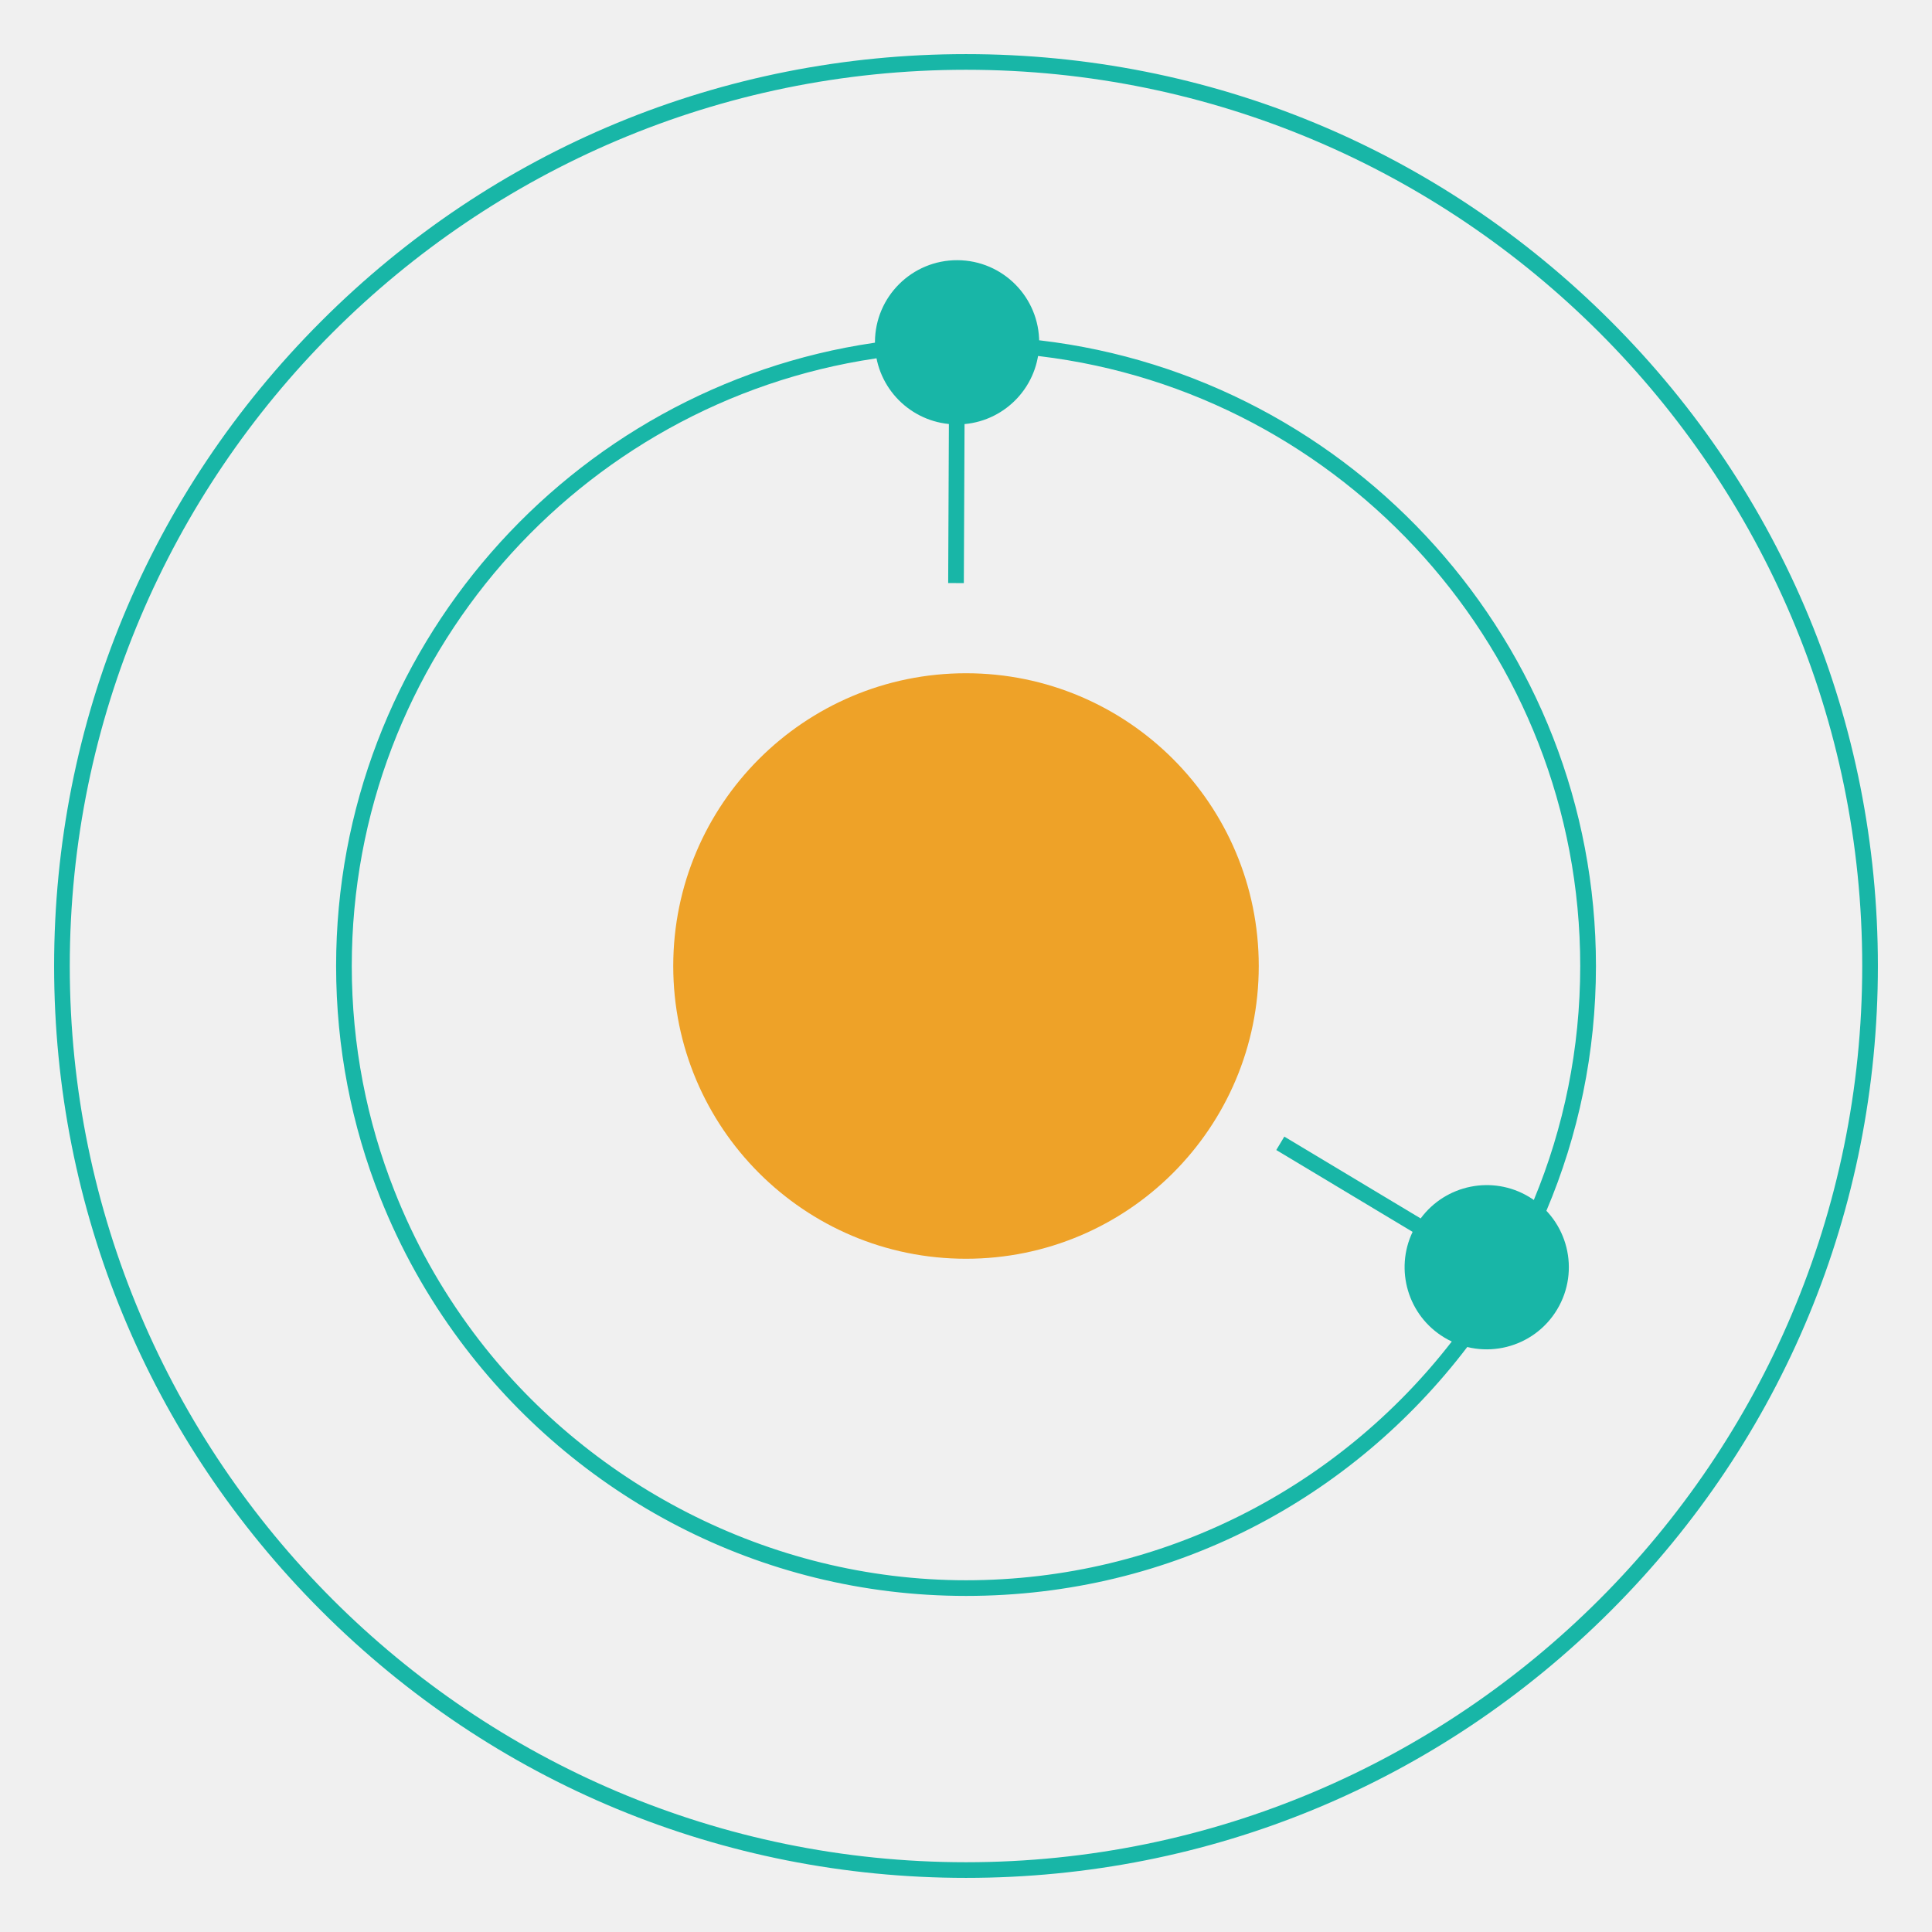
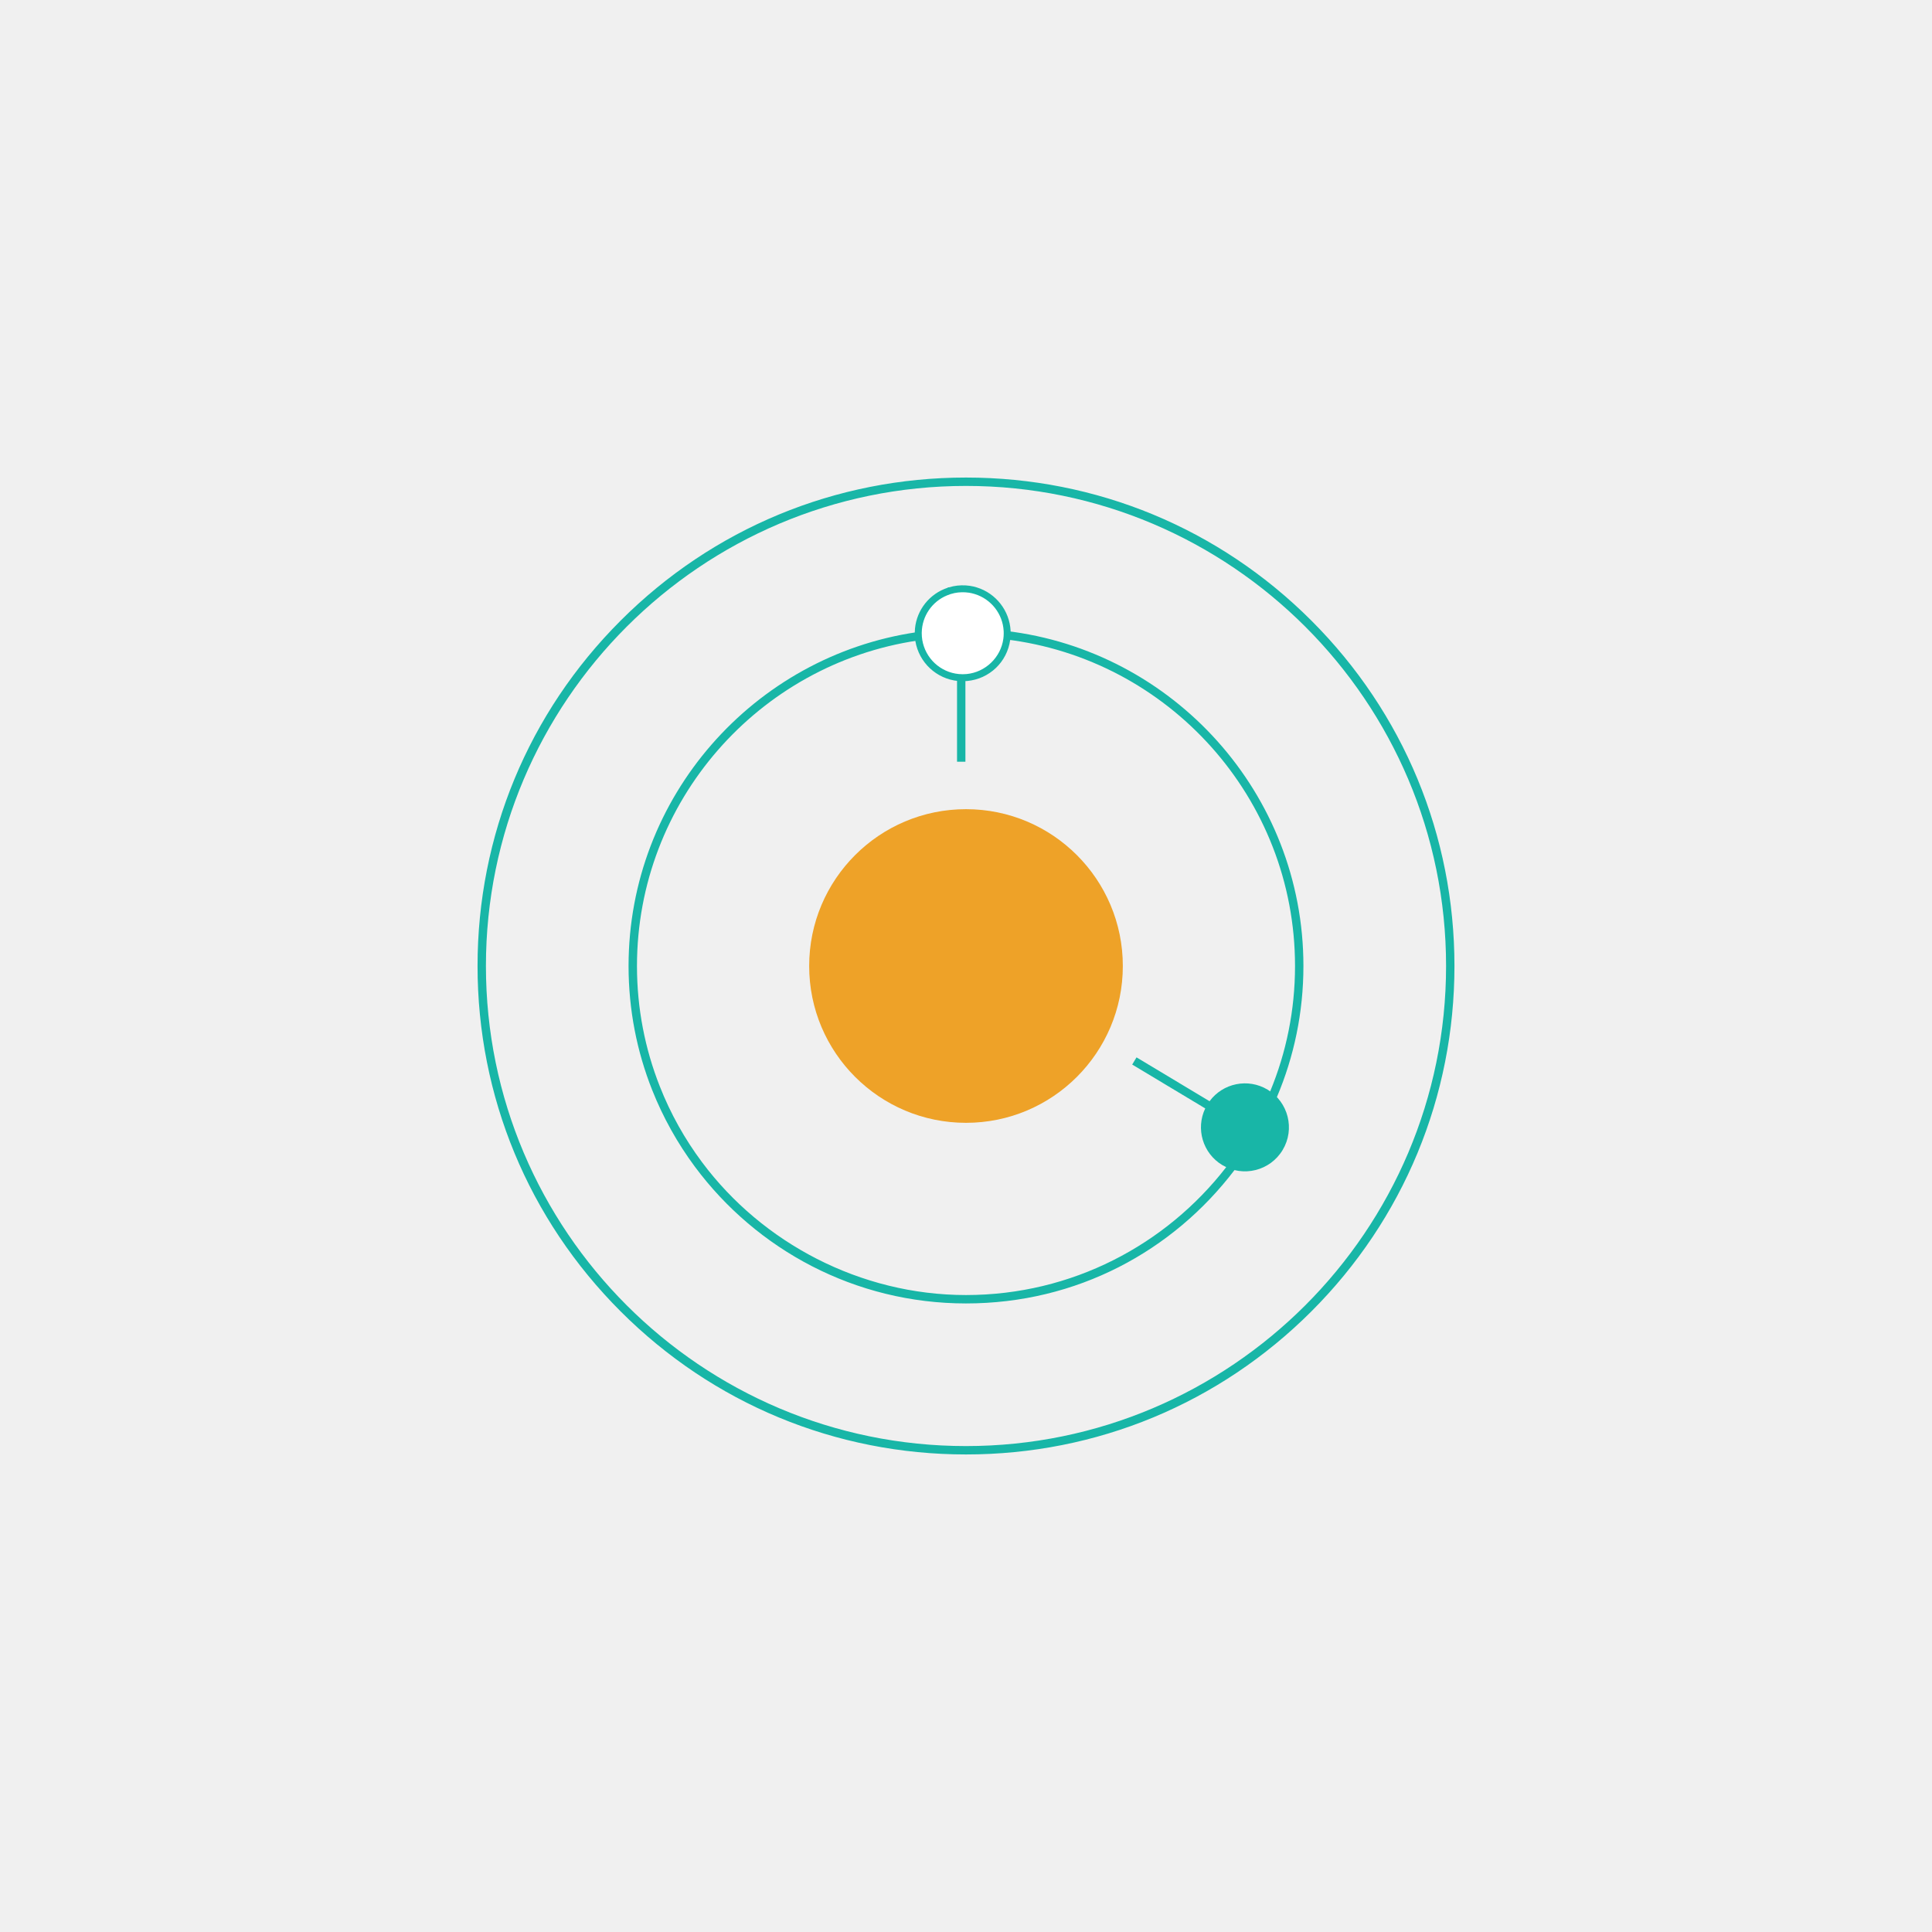
- <svg xmlns="http://www.w3.org/2000/svg" id="Layer_1" data-name="Layer 1" viewBox="226.38 226.38 571.24 571.24">
+ <svg xmlns="http://www.w3.org/2000/svg" id="Layer_1" data-name="Layer 1" viewBox="0 0 1024 1024">
  <defs>
    <style>
      .cls-1 {
        fill: #18b6a7;
      }

      .cls-2 {
+         fill: #fff;
+       }
+ 
+       .cls-3 {
        fill: #eea228;
      }
    </style>
  </defs>
-   <circle class="cls-2" cx="512" cy="512" r="86.56" />
+   <circle class="cls-3" cx="512" cy="512" r="83.12" />
  <g>
-     <path class="cls-1" d="m702.66,321.36c-50.93-50.93-118.63-78.98-190.66-78.98s-139.73,28.05-190.64,78.98c-50.93,50.91-78.98,118.62-78.98,190.64s28.05,139.73,78.98,190.64c50.91,50.93,118.63,78.98,190.64,78.98s139.73-28.05,190.66-78.98c50.91-50.91,78.96-118.63,78.96-190.64s-28.05-139.73-78.96-190.64Zm-190.66,455.63c-146.11,0-264.99-118.88-264.99-264.99s118.88-264.99,264.99-264.99,264.99,118.88,264.99,264.99-118.88,264.99-264.99,264.99Z" />
-     <path class="cls-1" d="m533.88,327.03c-.09-.03-.18-.03-.28-.03-7.09-.83-14.3-1.26-21.6-1.26-9.13,0-18.13.66-26.91,1.95-.09,0-.18.02-.26.05-89.88,13.18-159.07,90.78-159.07,184.26,0,24.16,4.61,47.25,13.02,68.44,6.03,15.21,13.99,29.43,23.6,42.36,33.97,45.75,88.39,75.45,149.62,75.45s114.19-28.91,148.22-73.61c9.4-12.32,17.28-25.83,23.39-40.27,9.44-22.27,14.65-46.73,14.65-72.38,0-95.31-71.95-174.11-164.38-184.97Zm146.02,254.15c-6.21,15.07-14.41,29.12-24.26,41.84-33.24,42.92-85.26,70.6-143.64,70.6s-112.53-28.83-145.66-73.27c-9.55-12.79-17.45-26.88-23.37-41.96-8.12-20.57-12.58-42.96-12.58-66.38,0-91.02,67.29-166.61,154.75-179.63.11-.02.22-.03.32-.05,8.66-1.28,17.53-1.94,26.54-1.94,7.23,0,14.36.43,21.37,1.26.11,0,.22.02.31.03,89.97,10.75,159.93,87.51,159.93,180.32,0,24.48-4.87,47.85-13.72,69.18Z" />
-     <path class="cls-1" d="m678.46,580.25c-10.83-6.5-24.68-3.57-32.03,6.39l-40.31-24.2-2.38,3.97,40.31,24.2c-5.34,11.17-1.41,24.77,9.42,31.27,11.5,6.9,26.41,3.18,33.31-8.32,6.9-11.5,3.18-26.41-8.32-33.31Z" />
-     <path class="cls-1" d="m485.08,327.48c-.06,12.63,9.54,23.04,21.86,24.27l-.21,47.02,4.63.02.21-47.02c12.33-1.11,22.02-11.44,22.07-24.07.06-13.41-10.76-24.33-24.17-24.39-13.41-.06-24.33,10.76-24.39,24.17Z" />
+     <path class="cls-1" d="m695.07,328.94c-48.9-48.9-113.91-75.83-183.07-75.83s-134.17,26.93-183.06,75.83c-48.9,48.89-75.83,113.9-75.83,183.06s26.93,134.17,75.83,183.06c48.89,48.9,113.91,75.83,183.06,75.83s134.17-26.93,183.07-75.83c48.89-48.89,75.82-113.91,75.82-183.06s-26.93-134.17-75.82-183.06Zm-183.07,437.51c-140.3,0-254.45-114.15-254.45-254.45s114.15-254.45,254.45-254.45,254.45,114.15,254.45,254.45-114.15,254.45-254.45,254.45Z" />
+     <path class="cls-1" d="m533.01,334.39c-.09-.03-.18-.03-.27-.03-6.81-.8-13.73-1.21-20.75-1.21-8.77,0-17.41.63-25.84,1.88-.09,0-.18.01-.25.04-86.3,12.65-152.75,87.17-152.75,176.93,0,23.2,4.43,45.37,12.51,65.72,5.79,14.6,13.44,28.26,22.66,40.68,32.62,43.93,84.87,72.45,143.67,72.45s109.65-27.76,142.32-70.68c9.02-11.83,16.6-24.81,22.46-38.67,9.07-21.38,14.07-44.87,14.07-69.5,0-91.51-69.09-167.19-157.84-177.61Zm140.21,244.04c-5.97,14.47-13.83,27.97-23.3,40.18-31.92,41.21-81.87,67.79-137.92,67.79s-108.05-27.68-139.87-70.36c-9.17-12.28-16.76-25.81-22.44-40.29-7.8-19.76-12.08-41.25-12.08-63.74,0-87.4,64.61-159.98,148.6-172.49.1-.01.21-.03.31-.04,8.31-1.23,16.83-1.86,25.48-1.86,6.94,0,13.79.41,20.52,1.21.1,0,.21.01.3.03,86.39,10.32,153.57,84.03,153.57,173.15,0,23.51-4.68,45.95-13.17,66.43Z" />
+     <path class="cls-1" d="m511.69,359.11v44.62h-4.44v-44.62c.72.07,1.46.1,2.21.1s1.51-.03,2.23-.1Z" />
+     <path class="cls-1" d="m671.84,577.53c-10.4-6.24-23.7-3.43-30.75,6.14l-38.71-23.24-2.29,3.81,38.71,23.24c-5.13,10.72-1.35,23.79,9.04,30.03,11.04,6.63,25.36,3.05,31.99-7.99,6.63-11.04,3.05-25.36-7.99-31.99Z" />
+     <g>
+       <path class="cls-2" d="m533.83,335.64c0,1.09-.07,2.16-.22,3.2-1.46,10.76-10.22,19.22-21.13,20.26-.72.07-1.48.1-2.23.1s-1.49-.03-2.21-.1c-10.69-1-19.3-9.14-21.04-19.59-.21-1.26-.31-2.55-.31-3.87,0-.19,0-.38.01-.58.22-9.55,6.13-17.7,14.47-21.17.68-.28,1.37-.55,2.08-.77.02-.01.03-.01.06-.01.74-.22,1.48-.41,2.24-.58,1.51-.31,3.09-.47,4.7-.47,1.22,0,2.42.09,3.59.27,1.15.18,2.26.44,3.35.78,9.26,2.83,16.08,11.22,16.61,21.28.02.41.03.83.03,1.26Z" />
+       <path class="cls-1" d="m510.25,361.06c-.87,0-1.65-.04-2.4-.11-11.45-1.07-20.78-9.76-22.68-21.13-.22-1.36-.33-2.76-.33-4.17,0-.24,0-.48.02-.71.23-9.93,6.35-18.89,15.6-22.74.68-.28,1.27-.5,1.82-.69l.23-.22h.51c.73-.22,1.43-.4,2.15-.55,2.92-.6,6.05-.67,8.94-.23,1.2.18,2.39.46,3.62.84,10.15,3.11,17.34,12.33,17.91,22.94.02.47.03.9.03,1.35,0,1.17-.08,2.33-.24,3.46-1.59,11.74-10.96,20.72-22.78,21.84-.73.07-1.54.11-2.4.11Zm-6.6-46.12c-.52.17-1.09.38-1.77.66-7.9,3.28-13.13,10.94-13.33,19.51-.02.24-.01.39-.01.53,0,1.21.1,2.42.29,3.57,1.62,9.71,9.59,17.14,19.39,18.05,1.28.13,2.85.13,4.08,0,9.96-.94,18.15-8.79,19.49-18.67.14-.98.2-1.94.2-2.96,0-.41-.01-.8-.03-1.19-.48-9.04-6.63-16.92-15.31-19.58-1.07-.33-2.07-.57-3.09-.72-2.46-.37-5.16-.32-7.63.19-.71.15-1.4.33-2.09.54l-.19.06Z" />
+     </g>
  </g>
</svg>
